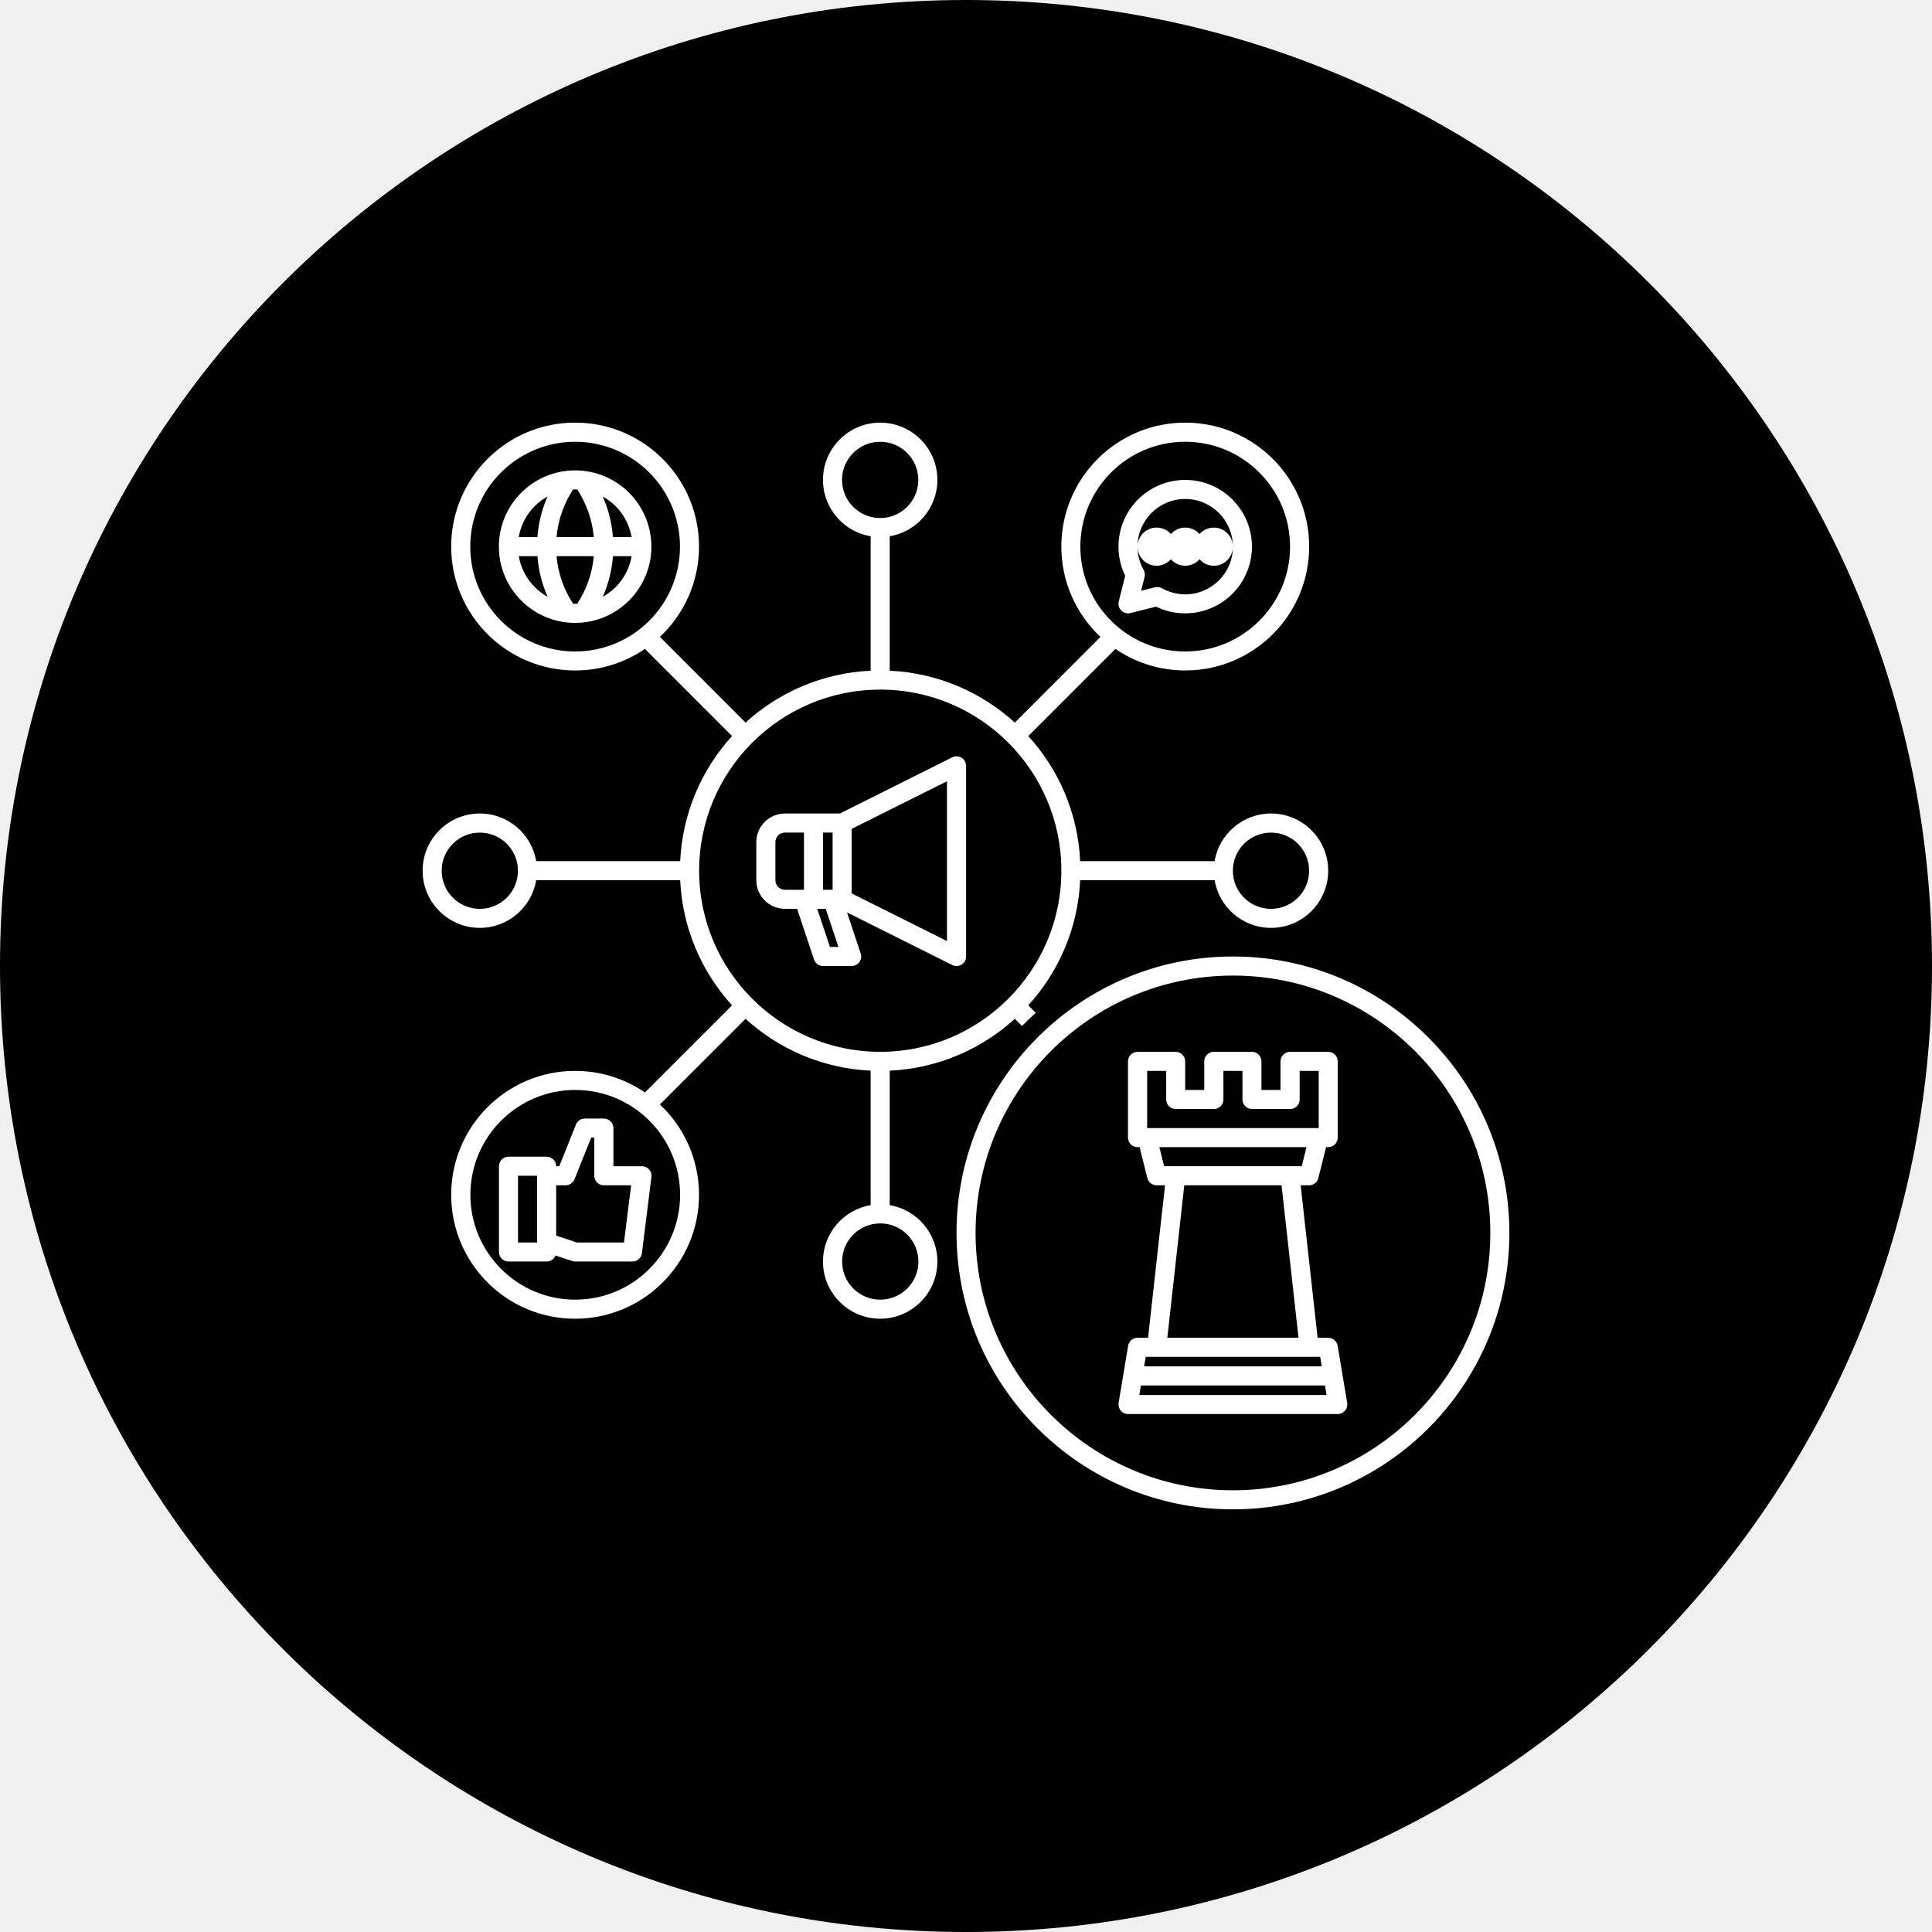
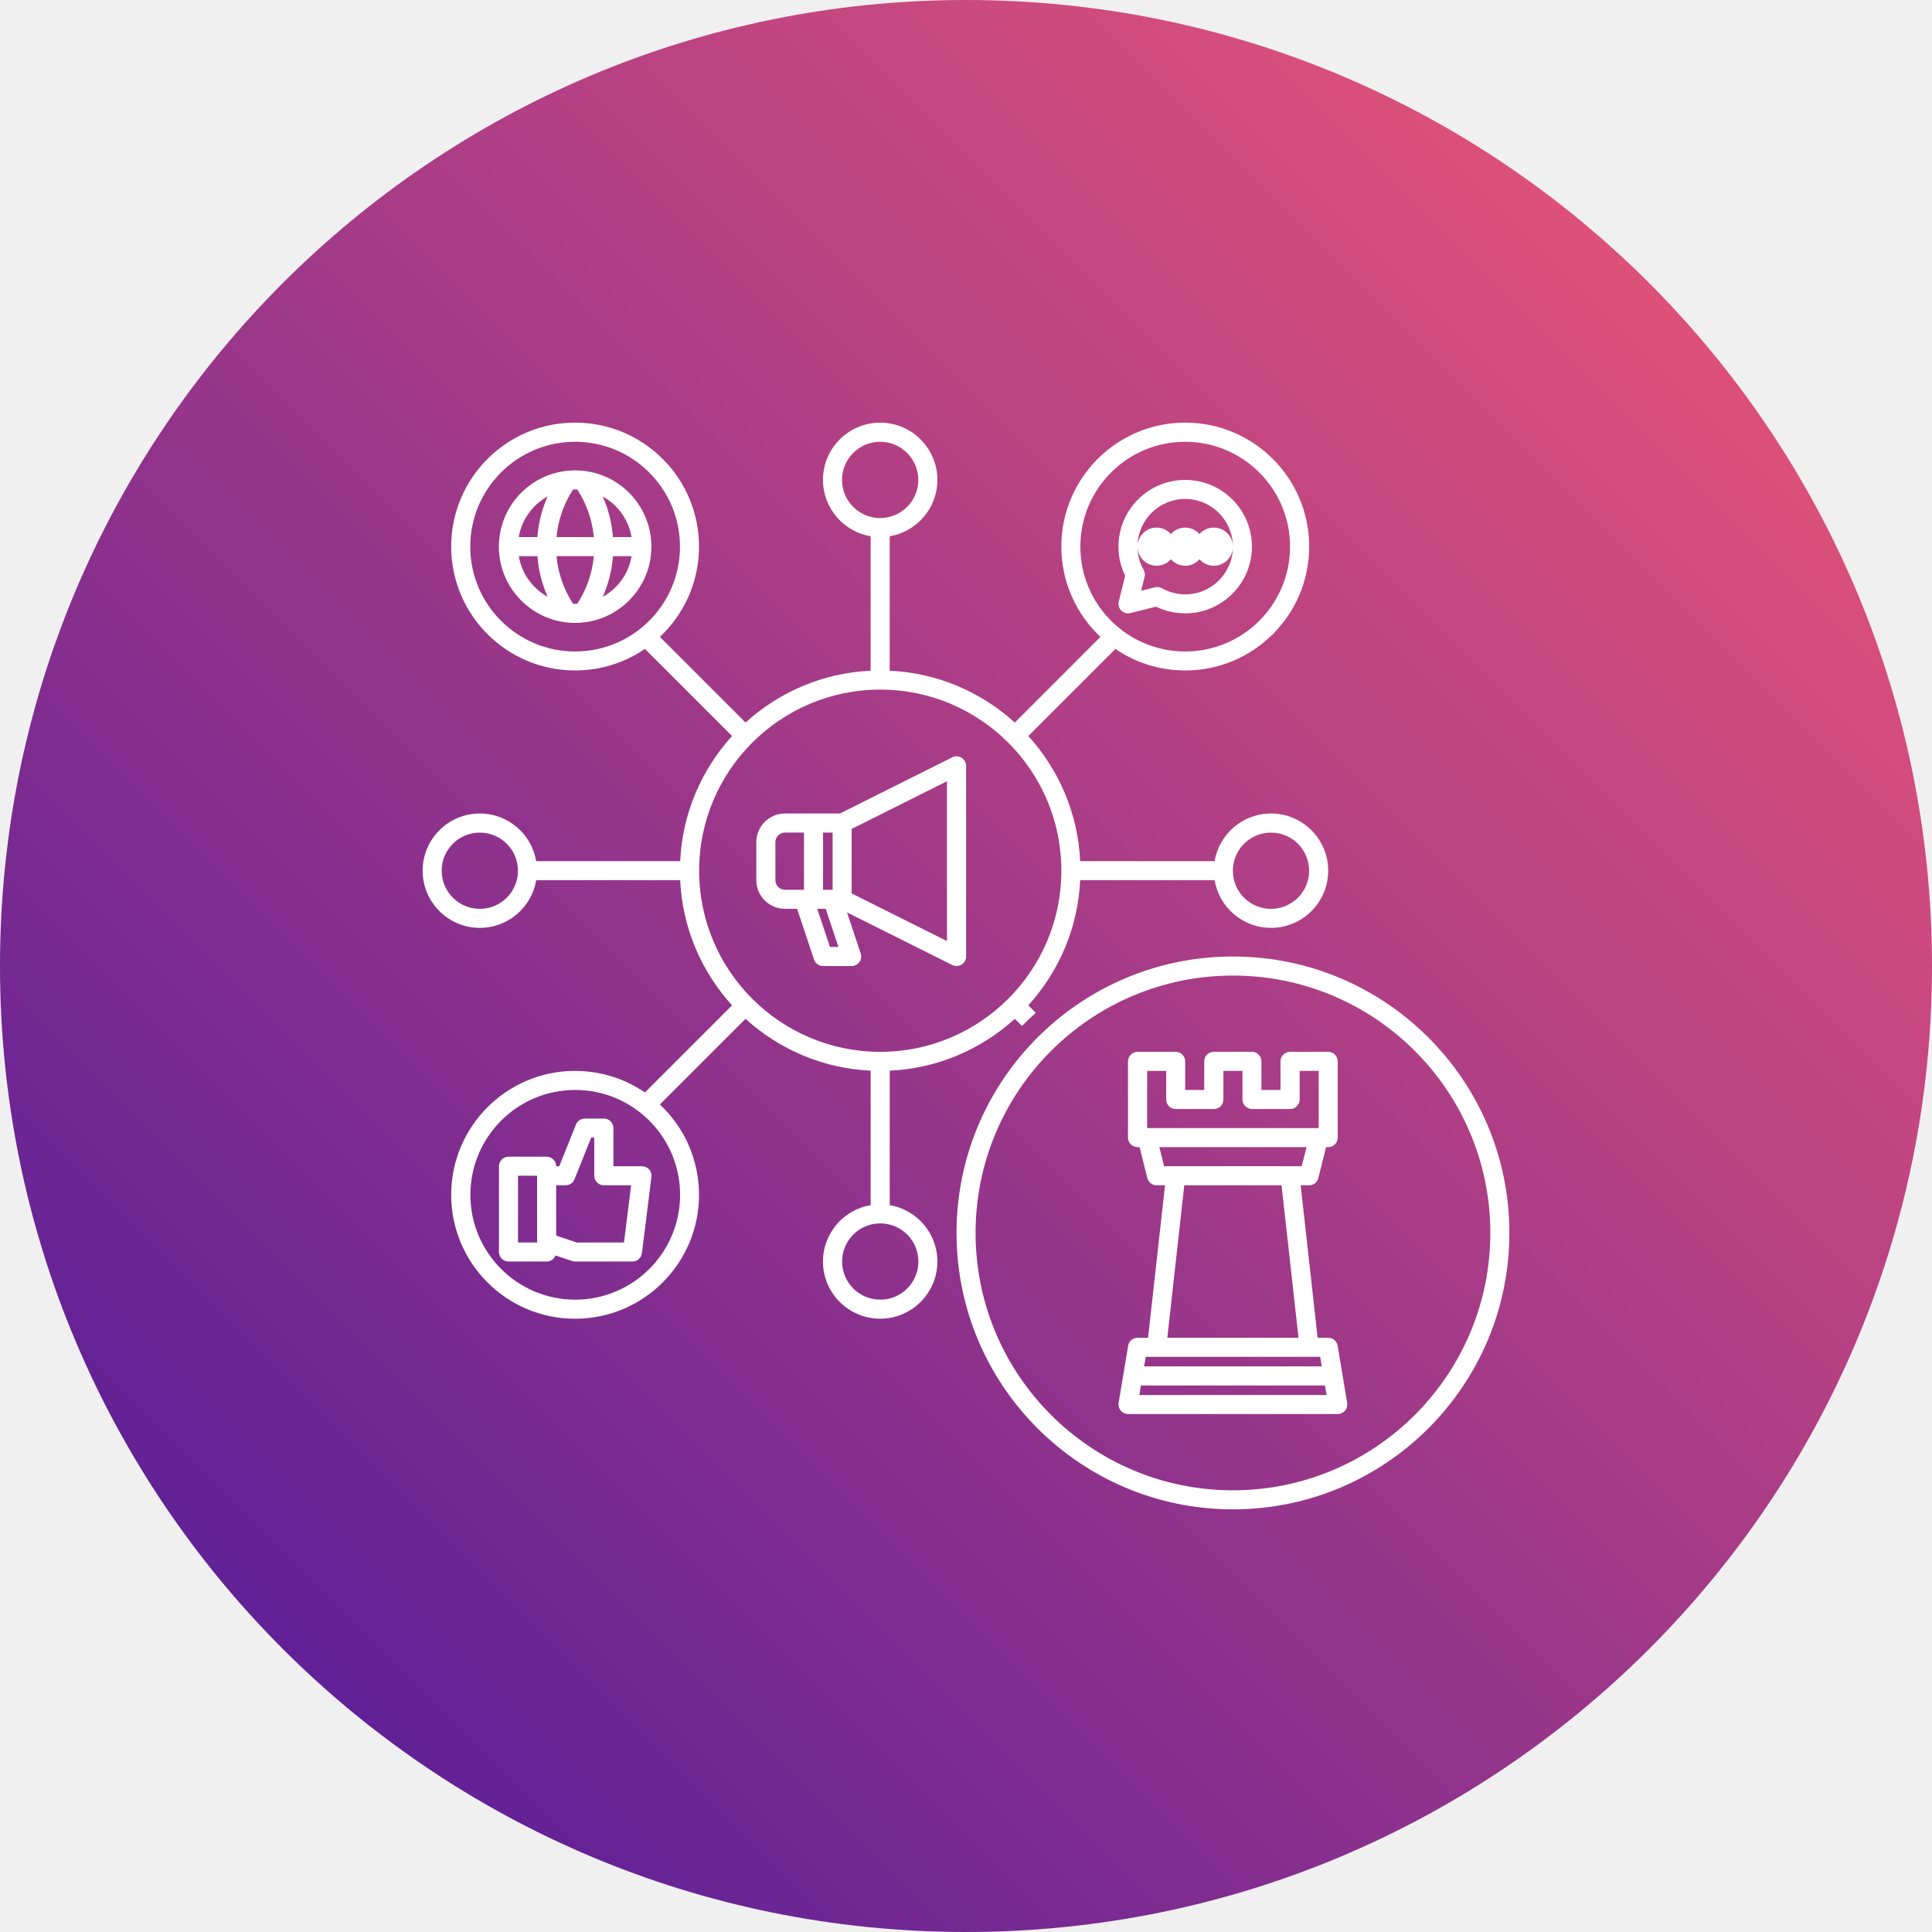
<svg xmlns="http://www.w3.org/2000/svg" width="64" height="64" viewBox="0 0 64 64" fill="none">
  <rect width="64" height="64" rx="32" fill="url(#paint0_linear_189_27191)" />
  <path fillRule="evenodd" clipRule="evenodd" d="M33.856 33.988L33.617 33.75C32.512 34.755 31.066 35.393 29.473 35.467V39.922C30.368 40.072 31.052 40.852 31.052 41.789C31.052 42.834 30.202 43.684 29.157 43.684C28.112 43.684 27.262 42.834 27.262 41.789C27.262 40.852 27.946 40.072 28.841 39.922V35.467C27.25 35.393 25.803 34.755 24.697 33.75L21.86 36.587C22.657 37.335 23.156 38.401 23.156 39.58C23.156 41.846 21.316 43.685 19.051 43.685C16.785 43.685 14.946 41.846 14.946 39.58C14.946 37.315 16.785 35.475 19.051 35.475C19.908 35.475 20.706 35.739 21.364 36.189L24.25 33.303C23.244 32.198 22.606 30.752 22.532 29.158H17.762C17.612 30.054 16.832 30.737 15.895 30.737C14.849 30.737 14 29.888 14 28.843C14 27.797 14.849 26.948 15.895 26.948C16.832 26.948 17.612 27.632 17.762 28.527H22.532C22.606 26.935 23.244 25.489 24.25 24.382L21.364 21.496C20.706 21.946 19.908 22.21 19.051 22.21C16.785 22.21 14.946 20.37 14.946 18.105C14.946 15.839 16.785 14 19.051 14C21.317 14 23.156 15.839 23.156 18.105C23.156 19.284 22.657 20.348 21.86 21.098L24.697 23.936C25.802 22.93 27.248 22.292 28.841 22.218V17.764C27.946 17.614 27.262 16.834 27.262 15.896C27.262 14.851 28.112 14.001 29.157 14.001C30.202 14.001 31.052 14.851 31.052 15.896C31.052 16.834 30.368 17.614 29.473 17.764V22.218C31.064 22.292 32.51 22.93 33.617 23.936L36.454 21.098C35.657 20.35 35.158 19.284 35.158 18.105C35.158 15.839 36.998 14 39.263 14C41.529 14 43.368 15.839 43.368 18.105C43.368 20.371 41.529 22.21 39.263 22.21C38.406 22.21 37.608 21.946 36.95 21.496L34.064 24.382C35.07 25.488 35.708 26.934 35.782 28.527H40.236C40.386 27.632 41.166 26.948 42.104 26.948C43.149 26.948 43.998 27.797 43.998 28.843C43.998 29.888 43.149 30.737 42.104 30.737C41.166 30.737 40.386 30.054 40.236 29.158H35.782C35.708 30.75 35.07 32.196 34.064 33.303L34.312 33.551C34.156 33.691 34.002 33.837 33.855 33.986L33.856 33.988ZM15.895 27.581C15.197 27.581 14.631 28.146 14.631 28.844C14.631 29.542 15.197 30.107 15.895 30.107C16.592 30.107 17.158 29.542 17.158 28.844C17.158 28.146 16.592 27.581 15.895 27.581ZM39.261 14.634C37.344 14.634 35.788 16.191 35.788 18.108C35.788 20.025 37.344 21.581 39.261 21.581C41.178 21.581 42.735 20.025 42.735 18.108C42.735 16.191 41.178 14.634 39.261 14.634ZM38.295 20.096L37.444 20.309C37.337 20.336 37.223 20.304 37.144 20.225C37.065 20.146 37.033 20.033 37.06 19.925L37.273 19.074C37.131 18.782 37.051 18.454 37.051 18.108C37.051 16.888 38.041 15.898 39.261 15.898C40.482 15.898 41.472 16.888 41.472 18.108C41.472 19.328 40.482 20.318 39.261 20.318C38.914 20.318 38.587 20.238 38.295 20.096ZM40.84 18.108C40.84 17.236 40.133 16.529 39.261 16.529C38.39 16.529 37.682 17.236 37.682 18.108C37.682 17.759 37.965 17.477 38.314 17.477C38.502 17.477 38.672 17.559 38.788 17.691C38.903 17.56 39.073 17.477 39.261 17.477C39.449 17.477 39.62 17.559 39.735 17.691C39.85 17.56 40.021 17.477 40.209 17.477C40.557 17.477 40.84 17.759 40.84 18.108ZM37.682 18.108C37.682 18.389 37.755 18.651 37.885 18.88C37.924 18.951 37.935 19.033 37.916 19.112L37.801 19.57L38.259 19.455C38.338 19.436 38.42 19.447 38.491 19.486C38.718 19.614 38.982 19.689 39.263 19.689C40.134 19.689 40.842 18.981 40.842 18.11C40.842 18.459 40.559 18.741 40.21 18.741C40.022 18.741 39.852 18.659 39.736 18.526C39.621 18.657 39.451 18.741 39.263 18.741C39.075 18.741 38.904 18.659 38.789 18.526C38.674 18.657 38.503 18.741 38.316 18.741C37.967 18.741 37.684 18.459 37.684 18.11L37.682 18.108ZM29.157 14.634C28.459 14.634 27.893 15.2 27.893 15.898C27.893 16.596 28.459 17.161 29.157 17.161C29.854 17.161 30.42 16.596 30.42 15.898C30.42 15.2 29.854 14.634 29.157 14.634ZM42.103 27.581C41.405 27.581 40.84 28.146 40.84 28.844C40.84 29.542 41.405 30.107 42.103 30.107C42.801 30.107 43.366 29.542 43.366 28.844C43.366 28.146 42.801 27.581 42.103 27.581ZM19.052 21.581C20.969 21.581 22.525 20.024 22.525 18.108C22.525 16.191 20.969 14.634 19.052 14.634C17.135 14.634 15.578 16.191 15.578 18.108C15.578 20.024 17.135 21.581 19.052 21.581ZM19.052 15.582C20.446 15.582 21.578 16.714 21.578 18.108C21.578 19.502 20.446 20.634 19.052 20.634C17.658 20.634 16.526 19.502 16.526 18.108C16.526 16.714 17.658 15.582 19.052 15.582ZM18.139 16.447C17.642 16.721 17.282 17.211 17.184 17.792H17.801C17.838 17.317 17.955 16.863 18.139 16.447ZM20.921 17.792C20.823 17.212 20.463 16.721 19.966 16.447C20.151 16.863 20.268 17.317 20.304 17.792H20.921ZM19.123 20.001C19.424 19.54 19.619 19.001 19.671 18.423H18.436C18.488 19.001 18.683 19.54 18.984 20.001C19.008 20.002 19.03 20.002 19.053 20.002C19.077 20.002 19.101 20.002 19.123 20.001ZM18.984 16.215C18.683 16.676 18.488 17.214 18.436 17.792H19.671C19.619 17.214 19.424 16.676 19.123 16.215C19.099 16.213 19.077 16.213 19.053 16.213C19.03 16.213 19.006 16.213 18.984 16.215ZM17.186 18.423C17.284 19.003 17.644 19.494 18.141 19.769C17.956 19.352 17.839 18.899 17.803 18.423H17.186ZM19.968 19.769C20.465 19.494 20.825 19.004 20.923 18.423H20.306C20.269 18.899 20.152 19.352 19.968 19.769ZM29.16 40.527C28.462 40.527 27.896 41.092 27.896 41.79C27.896 42.488 28.462 43.053 29.16 43.053C29.858 43.053 30.423 42.488 30.423 41.79C30.423 41.092 29.858 40.527 29.16 40.527ZM19.055 43.053C20.972 43.053 22.529 41.496 22.529 39.58C22.529 37.663 20.972 36.106 19.055 36.106C17.138 36.106 15.582 37.663 15.582 39.58C15.582 41.496 17.138 43.053 19.055 43.053ZM18.401 41.59C18.356 41.706 18.242 41.79 18.108 41.79H16.845C16.671 41.79 16.529 41.648 16.529 41.474V38.633C16.529 38.459 16.671 38.317 16.845 38.317H18.108C18.281 38.317 18.424 38.459 18.424 38.633H18.526L19.079 37.252C19.126 37.133 19.243 37.054 19.372 37.054H20.004C20.178 37.054 20.32 37.196 20.32 37.369V38.633H21.267C21.357 38.633 21.444 38.672 21.504 38.74C21.564 38.808 21.592 38.898 21.58 38.988L21.264 41.514C21.245 41.672 21.109 41.79 20.951 41.79H19.057C19.023 41.79 18.989 41.785 18.957 41.774L18.403 41.59H18.401ZM17.792 38.948H17.16V41.159H17.792V38.948ZM18.424 39.264V40.931L19.105 41.159H20.67L20.907 39.264H20.002C19.829 39.264 19.686 39.122 19.686 38.948V37.685H19.584L19.031 39.065C18.984 39.185 18.867 39.264 18.738 39.264H18.422L18.424 39.264ZM29.159 34.843C32.47 34.843 35.159 32.154 35.159 28.843C35.159 25.532 32.47 22.844 29.159 22.844C25.849 22.844 23.16 25.532 23.16 28.843C23.16 32.154 25.849 34.843 29.159 34.843ZM26.406 30.106H26.002C25.479 30.106 25.054 29.682 25.054 29.159V27.896C25.054 27.373 25.479 26.949 26.002 26.949H27.822L31.545 25.087C31.643 25.038 31.76 25.043 31.853 25.101C31.946 25.16 32.003 25.261 32.003 25.37V31.685C32.003 31.794 31.946 31.897 31.853 31.954C31.76 32.01 31.643 32.017 31.545 31.968L28.059 30.225L28.512 31.586C28.544 31.682 28.528 31.788 28.468 31.87C28.408 31.952 28.313 32.001 28.212 32.001H27.265C27.129 32.001 27.007 31.914 26.965 31.785L26.406 30.106ZM27.265 29.475H27.581V27.58H27.265V29.475ZM28.212 29.595L31.37 31.174V25.88L28.212 27.459V29.595ZM27.353 30.106H27.072L27.494 31.369H27.775L27.353 30.106ZM26.633 27.58H26.002C25.828 27.58 25.686 27.722 25.686 27.896V29.159C25.686 29.333 25.828 29.475 26.002 29.475H26.633V27.58ZM40.843 31.685C45.897 31.685 50 35.788 50 40.842C50 45.896 45.897 49.999 40.843 49.999C35.789 49.999 31.686 45.896 31.686 40.842C31.686 35.788 35.789 31.685 40.843 31.685ZM40.843 32.317C36.138 32.317 32.317 36.137 32.317 40.843C32.317 45.548 36.138 49.368 40.843 49.368C45.548 49.368 49.369 45.548 49.369 40.843C49.369 36.137 45.548 32.317 40.843 32.317ZM43.652 44.316H44.001C44.155 44.316 44.286 44.428 44.312 44.58L44.627 46.474C44.643 46.566 44.616 46.659 44.556 46.73C44.496 46.801 44.408 46.842 44.315 46.842H37.368C37.274 46.842 37.186 46.801 37.126 46.73C37.066 46.659 37.041 46.566 37.055 46.474L37.371 44.58C37.396 44.427 37.527 44.316 37.682 44.316H38.031L38.593 39.264H38.313C38.168 39.264 38.042 39.166 38.007 39.025L37.751 38.001H37.682C37.508 38.001 37.366 37.859 37.366 37.685V35.159C37.366 34.985 37.508 34.843 37.682 34.843H38.945C39.118 34.843 39.261 34.985 39.261 35.159V36.106H39.892V35.159C39.892 34.985 40.034 34.843 40.208 34.843H41.471C41.645 34.843 41.787 34.985 41.787 35.159V36.106H42.418V35.159C42.418 34.985 42.56 34.843 42.734 34.843H43.997C44.171 34.843 44.313 34.985 44.313 35.159V37.685C44.313 37.859 44.171 38.001 43.997 38.001H43.928L43.672 39.025C43.637 39.166 43.511 39.264 43.366 39.264H43.086L43.648 44.316H43.652ZM39.231 39.264L38.669 44.316H43.015L42.453 39.264H39.229H39.231ZM38.405 38.001L38.563 38.632H43.122L43.28 38.001H38.405ZM37.794 45.895L37.742 46.211H43.944L43.891 45.895H37.794ZM43.785 45.263L43.733 44.947H37.953L37.901 45.263H43.787H43.785ZM38.001 37.369H43.684V35.474H43.053V36.422C43.053 36.596 42.911 36.738 42.737 36.738H41.474C41.3 36.738 41.158 36.596 41.158 36.422V35.474H40.527V36.422C40.527 36.596 40.385 36.738 40.211 36.738H38.948C38.774 36.738 38.632 36.596 38.632 36.422V35.474H38.001L38.001 37.369Z" fill="white" />
  <defs>
    <linearGradient id="paint0_linear_189_27191" x1="64" y1="7.62939e-06" x2="7.62939e-06" y2="64" gradientUnits="userSpaceOnUse">
-       <stop stopColor="#F65A75" />
-       <stop offset="1" stopColor="#48179C" />
+       <stop stop-color="#F65A75" />
+       <stop offset="1" stop-color="#48179C" />
    </linearGradient>
  </defs>
</svg>
